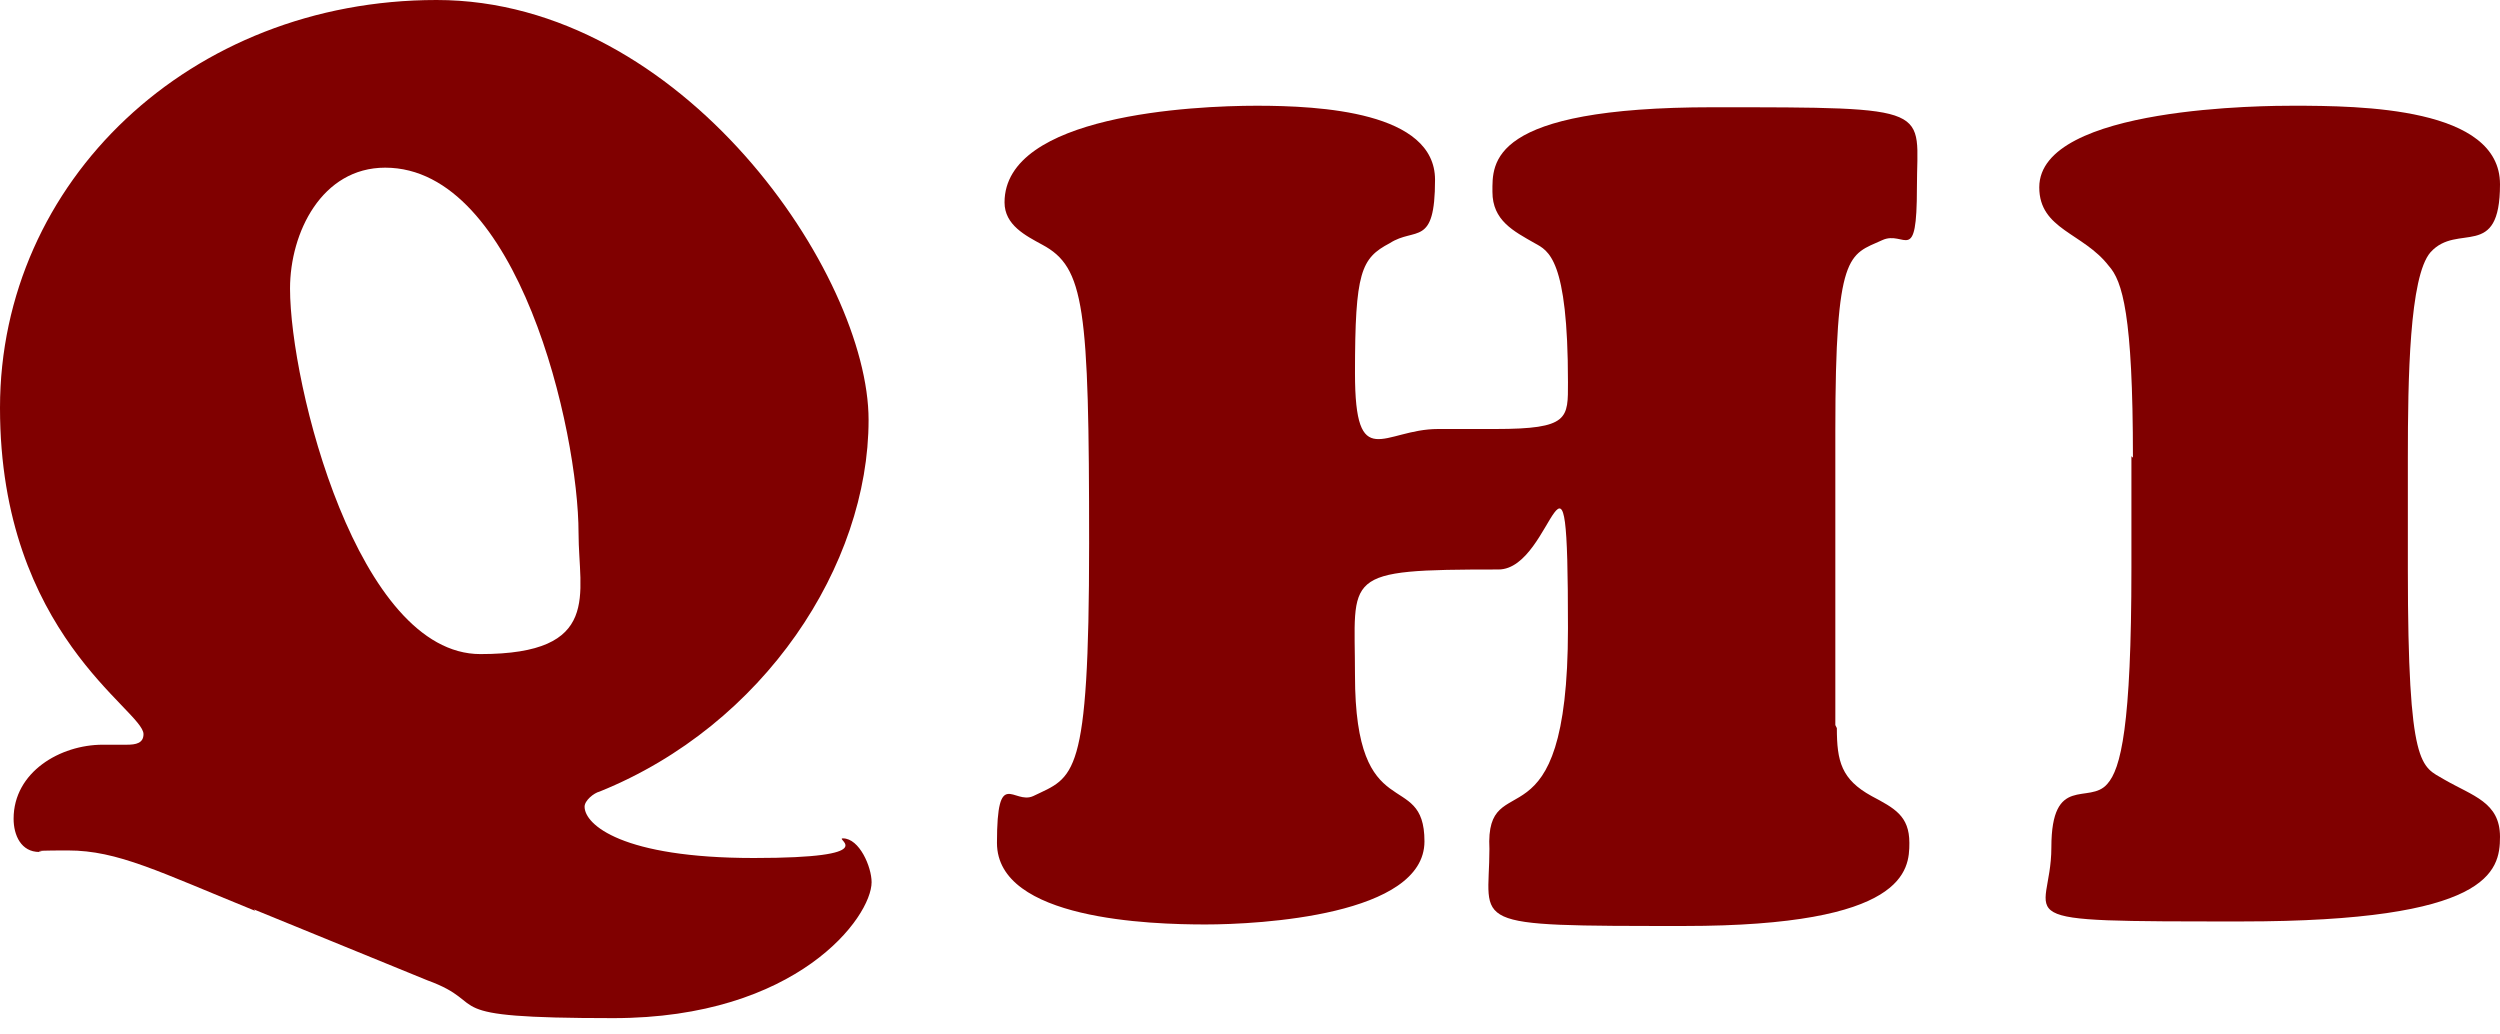
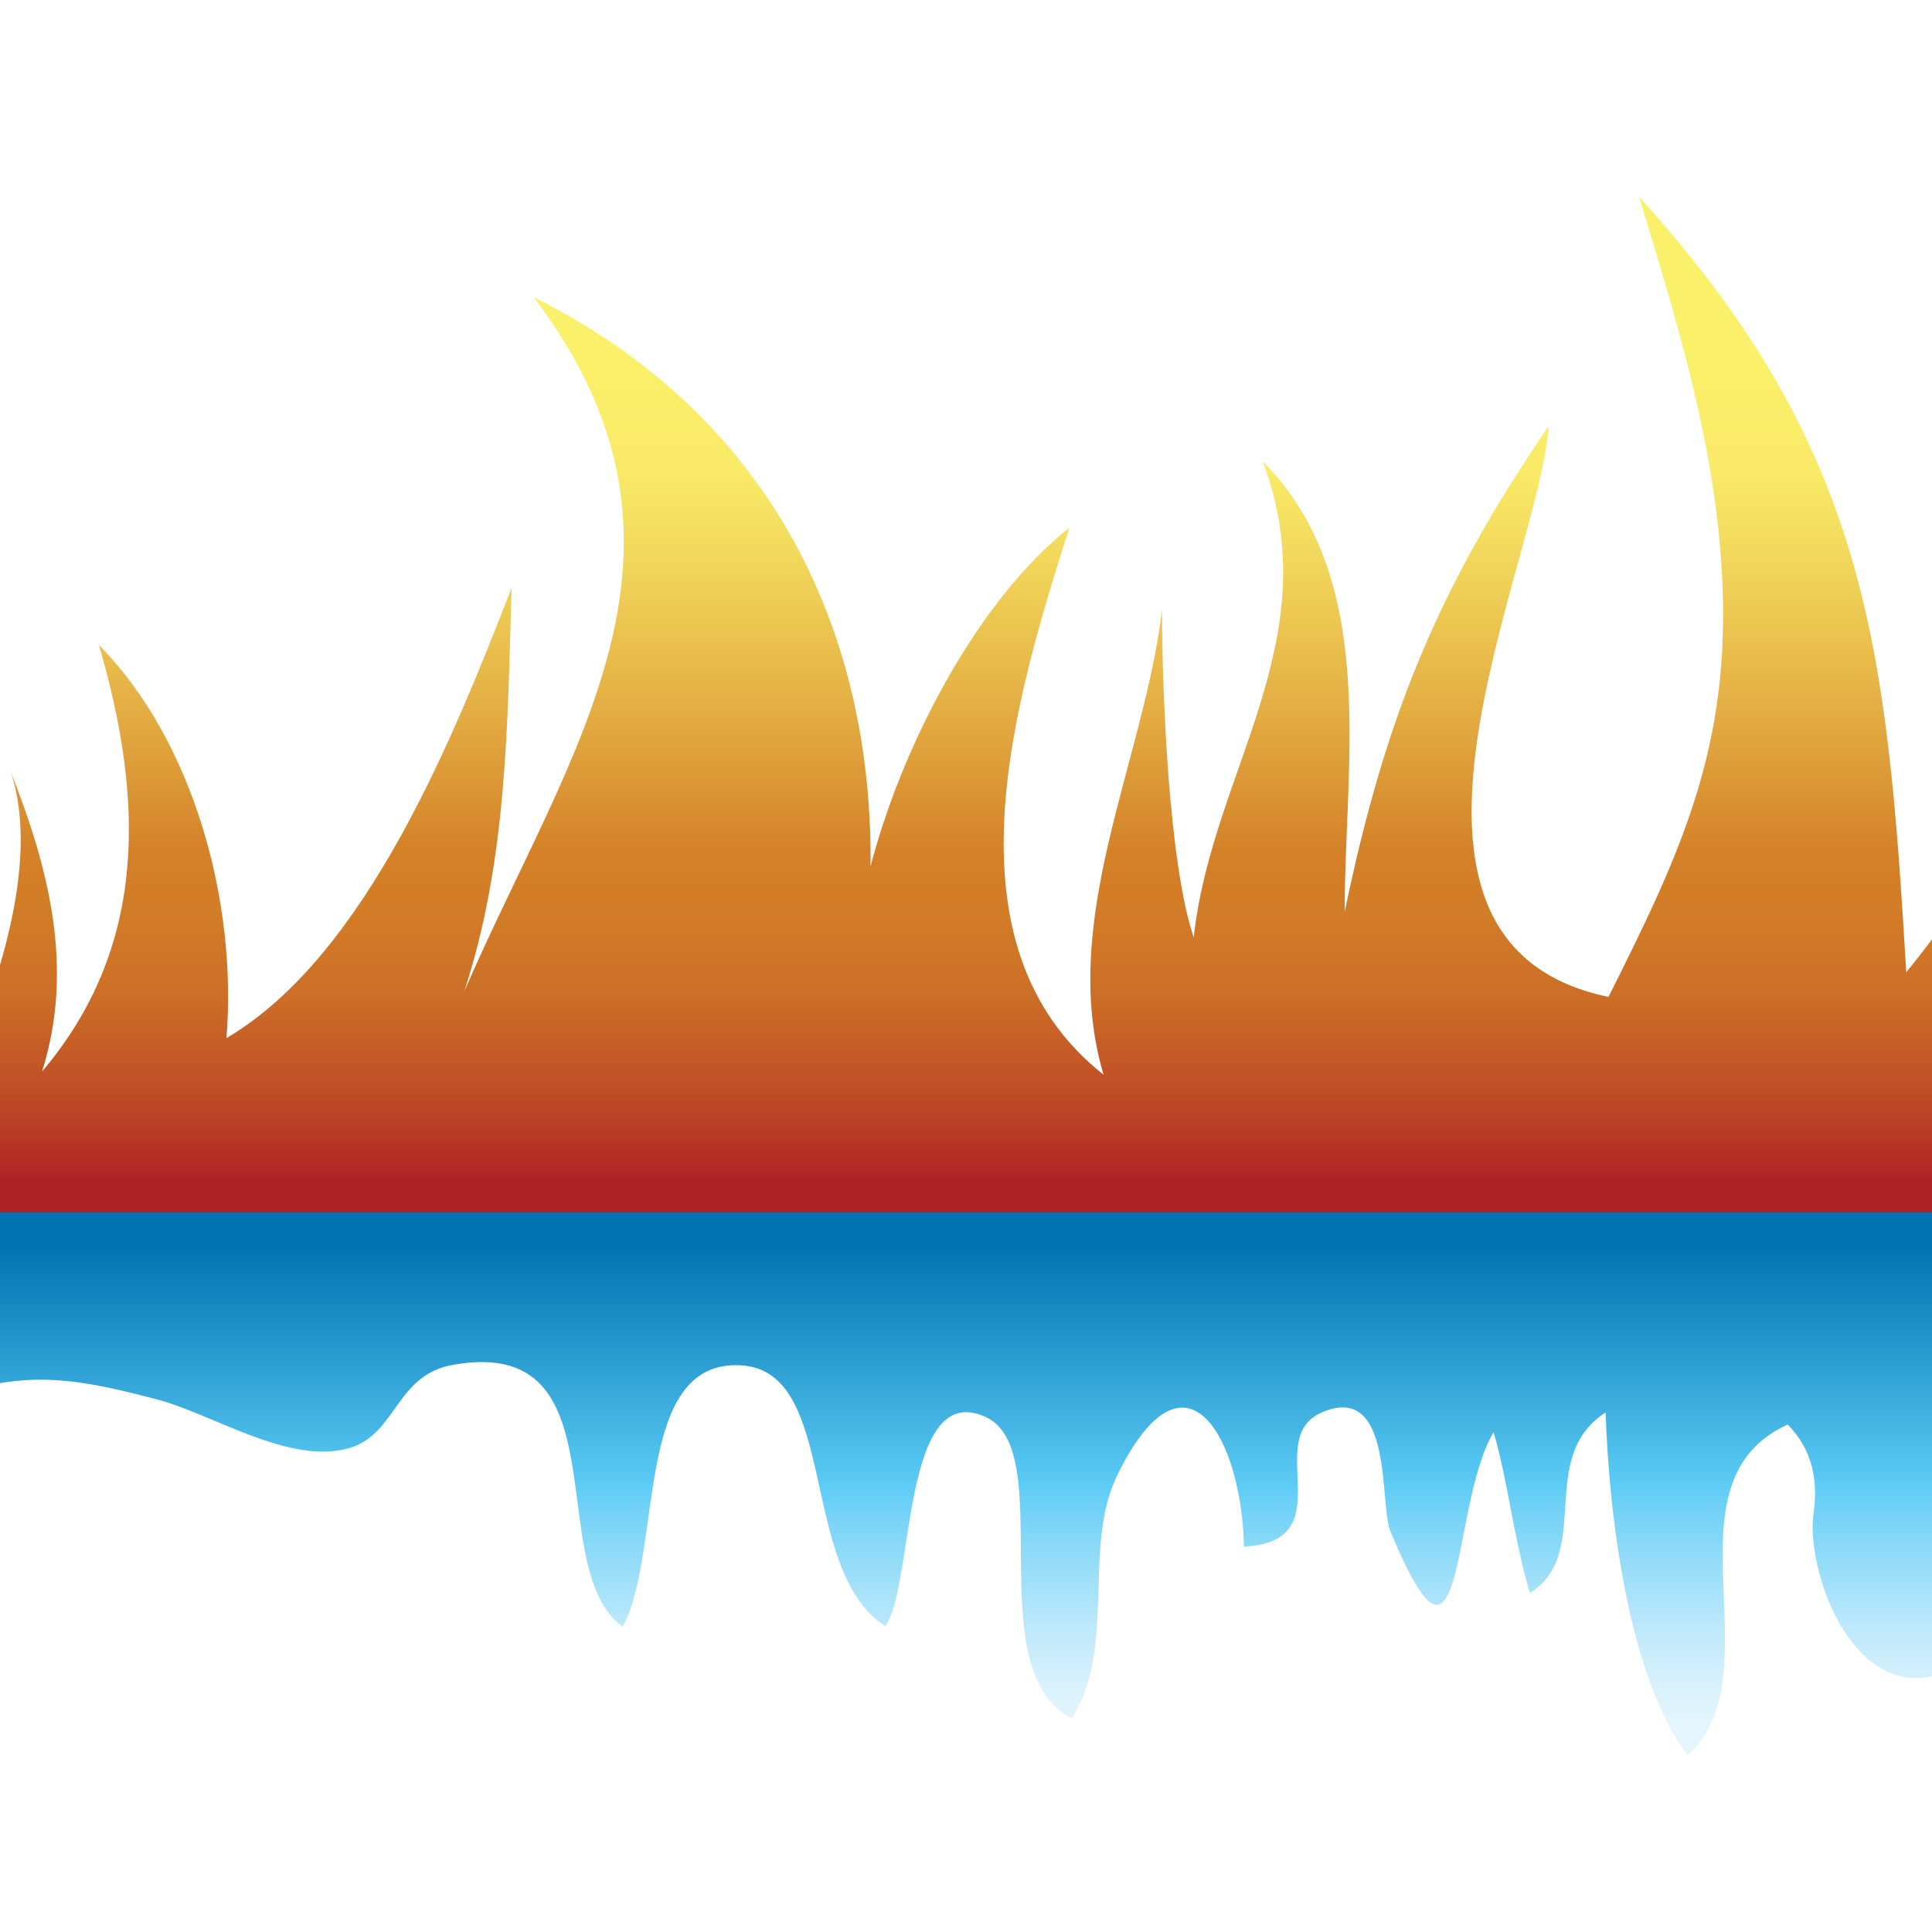
- <svg xmlns="http://www.w3.org/2000/svg" width="150" height="62" viewBox="0 0 150 62" fill="none">
-   <path d="M127.976 27.462C127.976 18.852 127.341 16.858 126.526 15.952C124.985 13.958 122.356 13.776 122.356 11.239C122.356 6.344 136.224 6.344 137.583 6.344C141.662 6.344 150 6.435 150 11.057C150 15.68 147.462 13.323 145.831 15.136C144.562 16.586 144.471 22.749 144.471 27.462V34.169C144.471 46.224 145.287 45.952 146.646 46.767C148.369 47.764 150 48.127 150 50.212C150 52.296 149.366 55.287 134.501 55.287C119.637 55.287 123.082 55.287 123.082 50.846C123.082 46.405 125.347 48.308 126.435 47.039C127.251 46.133 127.885 43.595 127.885 34.078V27.372L127.976 27.462Z" fill="#800000" />
-   <path d="M110.211 43.686C110.211 45.68 110.483 46.767 112.296 47.764C113.655 48.489 114.562 48.943 114.562 50.574C114.562 52.205 114.38 55.559 101.057 55.559C87.734 55.559 89.365 55.559 89.365 50.937C89.093 45.68 94.078 51.48 94.078 37.704C94.078 23.927 93.263 34.169 89.909 34.169C80.392 34.169 81.299 34.441 81.299 40.514C81.299 49.758 85.468 46.042 85.468 50.483C85.468 54.925 75.589 55.468 72.326 55.468C69.063 55.468 59.818 55.196 59.818 50.574C59.818 45.952 60.815 48.308 61.994 47.764C64.441 46.586 65.347 46.858 65.347 32.628C65.347 18.399 65.075 16.042 62.537 14.683C61.54 14.139 60.272 13.505 60.272 12.145C60.272 6.888 71.601 6.344 75.407 6.344C79.214 6.344 86.102 6.707 86.102 10.786C86.102 14.864 84.924 13.595 83.383 14.592C81.661 15.498 81.299 16.314 81.299 22.387C81.299 28.459 83.021 25.74 86.284 25.74H89.728C94.169 25.74 94.078 25.106 94.078 22.93C94.078 15.498 92.9 15.045 92.084 14.592C90.815 13.867 89.546 13.233 89.546 11.511C89.546 9.789 89.275 6.435 102.779 6.435C116.284 6.435 115.015 6.435 115.015 11.239C115.015 16.042 114.29 13.776 112.93 14.411C110.936 15.317 110.12 15.045 110.12 25.831V43.505L110.211 43.686Z" fill="#800000" />
-   <path d="M15.317 54.653C9.517 52.296 7.069 51.027 4.079 51.027C1.088 51.027 2.991 51.118 2.357 51.118C1.269 51.118 0.816 50.121 0.816 49.124C0.816 46.314 3.625 44.683 6.163 44.683C8.701 44.683 7.069 44.683 7.613 44.683C8.157 44.683 8.61 44.592 8.61 44.048C8.61 42.598 0 38.066 0 24.471C0 10.876 11.42 0 26.193 0C40.967 0 52.115 16.495 52.115 25.196C52.115 33.897 45.861 43.505 35.982 47.492C35.619 47.583 35.075 48.036 35.075 48.399C35.075 49.486 37.341 51.48 45.227 51.48C53.112 51.48 50.03 50.302 50.574 50.302C51.571 50.302 52.296 52.024 52.296 52.931C52.296 55.015 47.855 61.088 36.798 61.088C25.74 61.088 29.637 60.272 25.649 58.822L15.227 54.562L15.317 54.653ZM23.112 10.06C19.305 10.06 17.402 13.958 17.402 17.311C17.402 23.112 21.48 39.245 28.822 39.245C36.163 39.245 34.713 35.619 34.713 31.994C34.713 25.831 31.088 10.06 23.112 10.06Z" fill="#800000" />
+ <svg xmlns="http://www.w3.org/2000/svg" width="75" height="75" viewBox="0 0 75 75" fill="none">
+   <mask id="mask0_11_5" style="mask-type:alpha" maskUnits="userSpaceOnUse" x="0" y="0" width="75" height="75">
+     <rect width="75" height="75" fill="#D9D9D9" />
+   </mask>
+   <g mask="url(#mask0_11_5)">
+     <path d="M-83 47.03C-82.51 50.13 -81.27 55.25 -80.81 58.44C-80.48 60.7 -81.14 65.99 -79.7 67.65C-75.86 72.06 -77.24 57.03 -74.25 54.86C-72.57 56.59 -72.97 58.95 -72.27 60.82C-70.23 59.07 -70.81 50.9 -66.48 55.58C-65.64 56.49 -66.3 60.82 -64.41 61.04C-61.93 61.33 -62.75 56.85 -61.78 55.84C-56.68 50.6 -58.61 64.05 -56.2 65.87C-51.94 69.1 -53.73 58.39 -52.76 56.21C-51.45 53.29 -50.18 52.45 -47.38 53.97C-43.92 55.85 -45.31 58.56 -43.91 61.83C-40.34 60.22 -41.52 56.94 -39.57 54.78C-34.66 49.38 -34.15 58.93 -33.32 60.78C-29.57 69.21 -29.59 61.21 -27.71 57.33C-26.62 54.89 -25.33 49.25 -22.39 52.67C-20.6 54.76 -22.96 60.5 -19.06 60.65C-18.42 58.39 -18.86 53.74 -17.42 51.84C-13.48 53.3 -16.54 59.7 -12.08 60.49C-10.6 58.59 -12.17 55.73 -10.65 53.98C-7.83 50.74 -8.8 56.13 -7.22 56.58C-4.83 57.26 -3.74 54.89 -1.9 54.21C1.06 53.12 3.22 53.57 6.11 54.33C8.25 54.89 11.23 56.88 13.54 56.22C15.41 55.69 15.34 53.37 17.6 52.98C24.25 51.81 21.01 60.83 24.17 63.15C25.76 60.21 24.56 52.79 28.74 53C32.59 53.19 30.96 60.94 34.37 63.13C35.5 61.57 34.98 53.49 38.27 55.01C41.11 56.33 37.95 64.83 41.61 66.71C43.36 63.93 42 60.05 43.38 57.25C46.05 51.83 48.21 55.91 48.29 60.04C52.17 59.84 48.99 55.86 51.29 54.84C54.11 53.6 53.54 58.39 53.97 59.43C56.92 66.58 56.27 58.45 57.98 55.6C58.52 57.39 58.76 59.74 59.39 61.84C61.86 60.31 59.61 56.59 62.33 54.83C62.46 58.78 63.2 65.06 65.51 68.15C69.01 64.96 64.4 57.57 69.4 55.3C70.35 56.28 70.59 57.43 70.4 58.78C70.11 60.85 71.79 65.95 75.2 65.03C77.41 64.43 77.4 60.04 77.92 58.31C80.96 48.34 79.94 60.73 82.75 62.29C83.23 59.71 83.34 56.72 85.59 54.85C88.84 57.36 85.18 63.82 89.5 65.71C90.5 63.72 90.28 56.53 93.1 55.76C96.99 54.69 96.61 65.13 100.02 66.26C100.65 63.66 101.29 57.66 104.47 57.53C104.94 64.4 109.12 57.1 110.97 57C114.81 56.8 114.31 64.36 116.49 66.71C119.78 65.23 118.55 60.71 121.56 59.21C125.58 57.2 124.6 64 126.81 66.16C129.43 63.49 127.42 52.08 132.92 53.68C135.58 55.01 136.13 60.15 136.58 62.33C138.58 71.97 140.67 61.17 142.23 57.92C143.96 54.33 145.49 53.86 146.62 57.68C147.33 60.07 144.64 65.5 149.27 65.38C149.91 63.24 148.8 58.67 150.09 56.91C152.9 53.07 153.52 58.31 154.16 60.78C154.8 63.25 155.89 69.54 158.2 65.78C159.72 63.31 157.39 59.01 159.16 56.2C161.86 55.77 162.19 58.41 162.74 60.51C163.06 59.92 164.22 57.46 165.05 57.21C168.55 56.15 167.36 57.57 168.94 59.57C173.46 65.26 170.46 59.82 174.81 58.1C180.47 55.86 178.9 65.89 183.25 65.82C186.72 65.76 185.99 58.26 190.53 57.87C195.07 57.48 192.58 61.44 195.21 61.88C196.86 62.16 197.3 59.01 198.53 58.64C203.81 57.06 201.33 63.54 203.04 66.53C207.65 74.59 205.6 50.1 210.53 57.87C211.23 58.97 209.72 62.88 211.83 63.24C214.55 63.71 213.46 59.57 214.05 58.74C218.37 52.61 217.77 61.34 219.27 64.37C221.22 62.28 219.67 55.68 224.27 55.54C229.22 55.38 223.89 64.18 228.49 64.01C231.79 63.89 228.31 55.4 232.46 54.78C236.87 54.12 236.24 63.37 237.22 65.7C239.23 63.82 238.29 61.75 239.29 59.42C240.56 56.5 239.49 55.53 242 53.66C246.91 50 248.07 58.75 250.07 61.35C252.74 60.25 251.91 52.52 256.45 55.19C260.15 57.37 255.62 65.27 261 65.79C261.26 63.5 260.95 58.14 263.61 56.86C268.32 54.59 267.16 61.32 268.72 63.56C271.7 61.65 271.15 55 275.1 56.43C278.6 57.7 276.26 62.91 279.59 64.89C281.34 62.65 280.53 59.57 282.77 57.63C286.22 54.63 284.05 58.53 286.29 60.35C289.61 63.04 295.35 50.89 296.64 61.37C298.48 60.3 299.13 55.93 301.87 56.05C305.27 56.2 304.12 61.46 306.56 62.7C310.46 64.66 312.16 57.66 313.18 55.32C316.51 47.67 319.41 54.8 319.68 59.59C321.92 59.19 323.71 54.52 326.5 56.3C328.04 57.29 325.97 64.37 329.26 64.01C331.11 63.81 330.87 57.65 332.99 56.63C337.79 54.34 336.69 60.3 338.31 62.25C341.51 60.98 339.63 54.82 344.81 56.17C344.59 58.85 343.23 63.49 346.23 65.03C349 62.62 346.77 58.31 350.21 55.79C351.33 58.26 351.1 68.11 353.97 60.31C354.46 58.97 353.61 54.94 356.17 55.4C357.89 55.71 357.82 60.35 357.81 61.79C358.11 61.84 358.42 61.91 358.62 62.12C360.72 60.79 360.08 58.08 361.84 56.26C362.23 60.61 363.19 61.84 364.72 57.32C365.58 54.78 367.75 49.77 369.7 47H-83V47.03Z" fill="url(#paint0_linear_11_5)" />
+     <path d="M366.97 47.05C363.7 43.66 362.54 37.6 362.89 32.9C360.64 34.81 357.93 37.71 357.19 40.76C357.22 36.38 355.88 35.63 354.63 31.61C354.63 34.52 353.06 37.22 351.88 39.81C349.69 35.97 350.77 32.02 350.58 27.71C347.47 30.13 345.03 36.18 344.01 39.86C340.85 34.63 343.21 30.14 345.28 25.03C343.29 27.58 340.69 29.7 339.24 32.69C337.82 35.62 338.07 38.71 337.14 41.68C333.82 34.65 336.89 24.83 331.47 18.83C331.19 22.46 332.85 25.61 332.18 29.33C331.47 33.3 329.49 36.07 327.55 39.5C327.33 32.84 327.48 29.04 323.9 23.2C324.88 27.48 324.6 32.55 322.16 36.32C322.53 33.29 322.04 29.5 319.94 27.24C320.39 31.64 319.34 37.14 317.43 40.83C313.18 34.8 316.14 28.78 314.18 22.34C314.28 27.36 310.56 36.05 307.2 39.51C306.81 32.11 307.23 25.29 308.02 17.96C305.48 23.33 305.14 31.6 300.95 35.89C300.76 31.47 299.69 26.52 297.09 22.81C298.23 28.47 297.66 34.94 298.31 40.42C290.36 34.08 292.64 25.86 288.01 18.37C290.24 25.11 289.65 36.07 285.91 42.1C283.86 36.09 282.82 30.05 280.04 24.12C280.21 31.19 279.22 35.71 275.5 41.74C274.86 39.41 275.81 36.1 275.64 33.32C275.41 29.53 273.15 27.07 273.36 23.24C273.71 27.28 271.35 31.04 271.19 35.07C271.4 31.8 270.34 28.6 270.33 25.32C269.76 28.15 268.9 30.92 268.51 33.79C268.54 29.27 267.58 24.83 267.69 20.2C266.4 26.59 263.86 33.61 261.86 39.91C261.98 35.52 261.83 31.87 260.43 27.77C259.23 24.26 256.42 21.59 255.19 17.89C257.7 25.46 257.15 31.41 254.03 38.62C249.43 32.24 247.35 24.36 248.96 16.51C246.38 23.79 245.88 31.47 244.68 39.06C243.93 27.14 243.15 18.56 237.15 7.91C238.23 12.06 240.69 16.1 240.65 20.49C240.59 26.85 236.46 34.23 232.6 39.09C232.63 35.83 232.61 32.72 232.15 29.51C231.74 26.64 229.93 23.39 230.4 20.52C231.03 26.25 229.5 32.95 226.01 37.71C222.2 29.93 222.18 22.55 225.59 14.36C218.27 21.46 220.41 30.87 215.39 38.58C214.98 30.2 215.84 25.27 209.12 19.65C213.36 26.6 209.46 33.57 206.39 39.81C206.97 34.26 205.91 28.99 203.35 24.19C204.69 29.31 203.05 33.71 200.59 38.19C196.82 32.17 198.73 24.88 198.96 18.23C197.73 21.69 195.5 24.66 194.24 28.22C192.93 31.93 191.74 37.22 188.82 39.95C182.83 34.03 182.64 19.71 188.85 15.21C182.93 22.62 179.78 29.6 178.96 39.06C179.46 27.8 179.7 16.4 175.16 6C177.44 11.74 177.85 18.91 177.12 25C176.53 29.93 173.63 33.24 171.97 37.62C173.7 31.5 172.17 19.44 166.97 15.12C170.05 22.32 170.45 29.54 168.33 37.16C168.44 29.59 166.73 27.09 163.07 20.59C163.87 25.19 163.72 31.13 161.8 35.5C155.07 27.24 159.14 19.74 162.94 11.37C157.47 18.62 151.44 23.51 150.17 33.21C150.17 26.01 148.35 16.72 142.56 11.7C147.79 20.59 145.73 29.4 143.88 39.08C137.77 30.95 139.88 27.07 139.76 17.5C134.76 24.53 131.79 30.91 129.43 38.99C129.19 35.95 129.82 32.6 129.36 29.57C128.66 24.99 125.48 22.51 122.81 18.89C124.02 25.48 124.05 32.01 121.25 38.23C111.76 31.11 119.84 17.06 120.46 8.19C112.37 16.85 112.36 28.79 111.53 39.88C108.39 32.59 109.91 26.09 105.01 19.22C107.04 26.77 109.09 35.08 105.4 42.19C101.78 36.4 104.78 30.99 98.75 25.82C100.76 32.91 99.43 38.32 96.41 44.85C93.15 40.21 94.65 27.9 93.87 22.32C93.89 30 92.82 33.81 87.73 39.39C89.77 31.83 90.04 24.27 87.64 16.66C87.74 20.23 88.14 24.2 87.37 27.71C86.5 31.64 83.59 34.44 82.31 38.13C79.93 32.22 84.29 26.95 83.71 21.01C80.87 26.54 77.88 33.04 74 37.74C73.25 25.09 72.52 17.44 63.63 7.64C65.11 12.53 66.57 17.18 66.85 22.32C67.2 28.9 65.32 32.98 62.44 38.7C52.28 36.58 59.75 21.88 60.12 16.54C55.74 22.93 53.73 28.03 52.2 35.4C52.2 29.54 53.55 22.46 49.02 17.91C51.62 24.86 47.04 29.93 46.34 36.39C45.38 33.57 45.11 26.93 45.11 23.66C44.42 29.54 41.06 35.71 42.84 41.72C36.45 36.68 39.41 27.11 41.51 20.49C36.73 24.25 32.54 33.76 33.14 39.85C35.46 28.03 31.7 17 20.72 11.54C28.11 21.29 22.11 29.06 18.02 38.49C19.68 33.43 19.7 28.23 19.86 22.82C17.65 28.5 14.24 37.1 8.79 40.3C9.22 35.07 7.53 28.77 3.84 25.04C5.58 30.99 5.76 36.73 1.63 41.6C2.91 37.57 1.88 33.66 0.41 29.94C1.62 33.52 -0.2 38.67 -1.75 42.09C-8.52 34.25 -4.67 27.88 -0.14 20.17C-7.69 24.58 -10.09 33.03 -12.99 40.34C-13.61 30.64 -9.31 20.88 -15.56 12.25C-14.6 21.68 -15.39 29.11 -19.18 38.09C-21.47 30.96 -19.52 24.16 -23.17 17.05C-24.35 24.75 -20.79 30.46 -25.73 37.72C-26.03 33.51 -25.05 25.34 -29.74 23.27C-29.94 29.32 -28.47 35.45 -28.96 41.61C-38.4 35.68 -34.8 26.46 -34.75 17.83C-42.81 21.52 -38.68 34.83 -43.91 40.84C-43.03 36.22 -43.36 30.59 -45.22 26.36C-44.47 31.07 -44.57 39.11 -48.31 42.59C-53.82 32.42 -49.1 25.16 -44.6 15.63C-48 17.57 -51.19 20.69 -52.76 24.44C-54.1 27.65 -53.04 31.59 -55.63 34.07C-58.81 29.84 -56.67 24.1 -62.11 21.06C-60.89 27.55 -56.28 37.22 -62.19 42.92C-62.13 37.89 -62.41 33.73 -65.19 29.46C-64.43 32.68 -64.14 37.92 -66.24 40.72C-70.53 37.44 -69.09 30.03 -66.99 25.93C-68.99 28.27 -70.6 31.33 -71.81 34.2C-73.02 37.07 -72.62 40.86 -74.03 43.03C-74.41 38.14 -74.96 33.04 -76.79 29.26C-76.1 34.73 -76.73 44.51 -83 47.06H367.04L366.97 47.05Z" fill="url(#paint1_linear_11_5)" />
+   </g>
+   <defs>
+     <linearGradient id="paint0_linear_11_5" x1="143.35" y1="68.47" x2="143.35" y2="47.03" gradientUnits="userSpaceOnUse">
+       <stop offset="0.07" stop-color="#E4F5FD" />
+       <stop offset="0.13" stop-color="#DBF2FC" />
+       <stop offset="0.22" stop-color="#C5EBFB" />
+       <stop offset="0.33" stop-color="#A1E0F9" />
+       <stop offset="0.47" stop-color="#6ED1F6" />
+       <stop offset="0.51" stop-color="#5BCBF5" />
+       <stop offset="0.71" stop-color="#30A1D4" />
+       <stop offset="0.94" stop-color="#0073B0" />
+     </linearGradient>
+     <linearGradient id="paint1_linear_11_5" x1="141.95" y1="6" x2="141.95" y2="47.05" gradientUnits="userSpaceOnUse">
+       <stop offset="0.2" stop-color="#FBF06A" />
+       <stop offset="0.3" stop-color="#F9EA67" />
+       <stop offset="0.38" stop-color="#F2D85C" />
+       <stop offset="0.54" stop-color="#E2A940" />
+       <stop offset="0.66" stop-color="#D48128" />
+       <stop offset="0.72" stop-color="#D27C27" />
+       <stop offset="0.79" stop-color="#CD7027" />
+       <stop offset="0.85" stop-color="#C55B26" />
+       <stop offset="0.92" stop-color="#B93E25" />
+       <stop offset="0.97" stop-color="#AF2224" />
+     </linearGradient>
+   </defs>
</svg>
